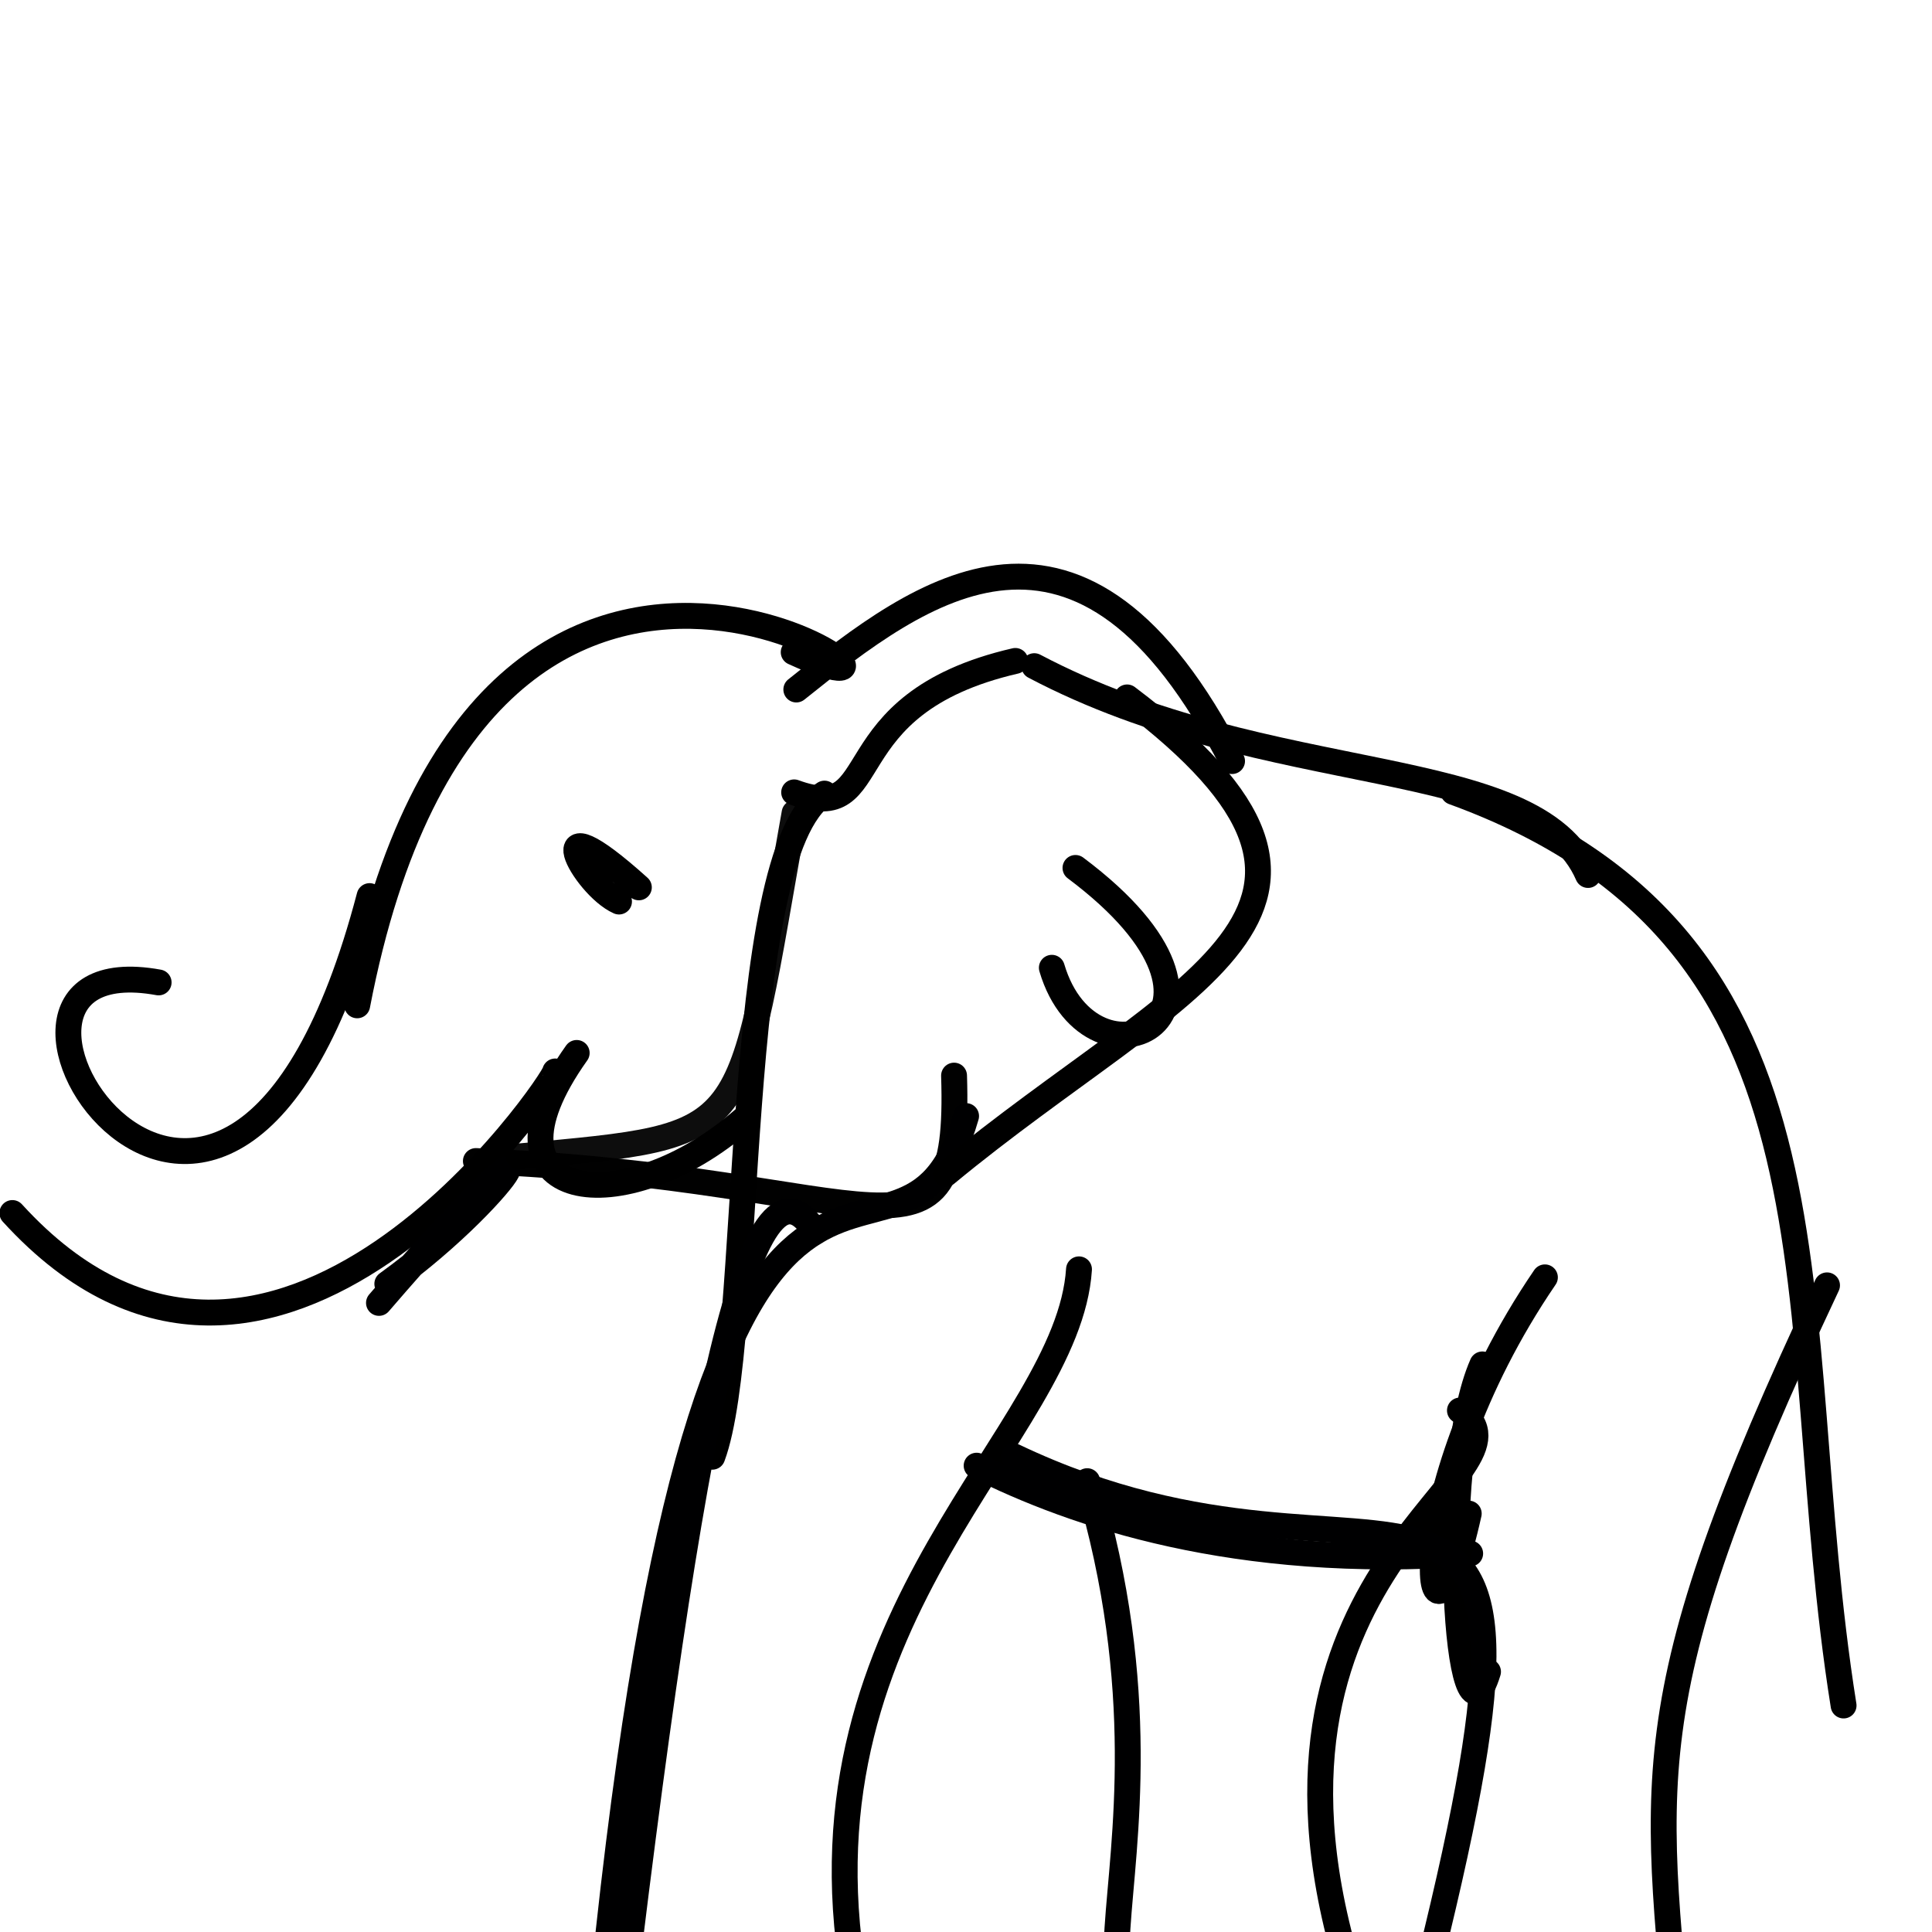
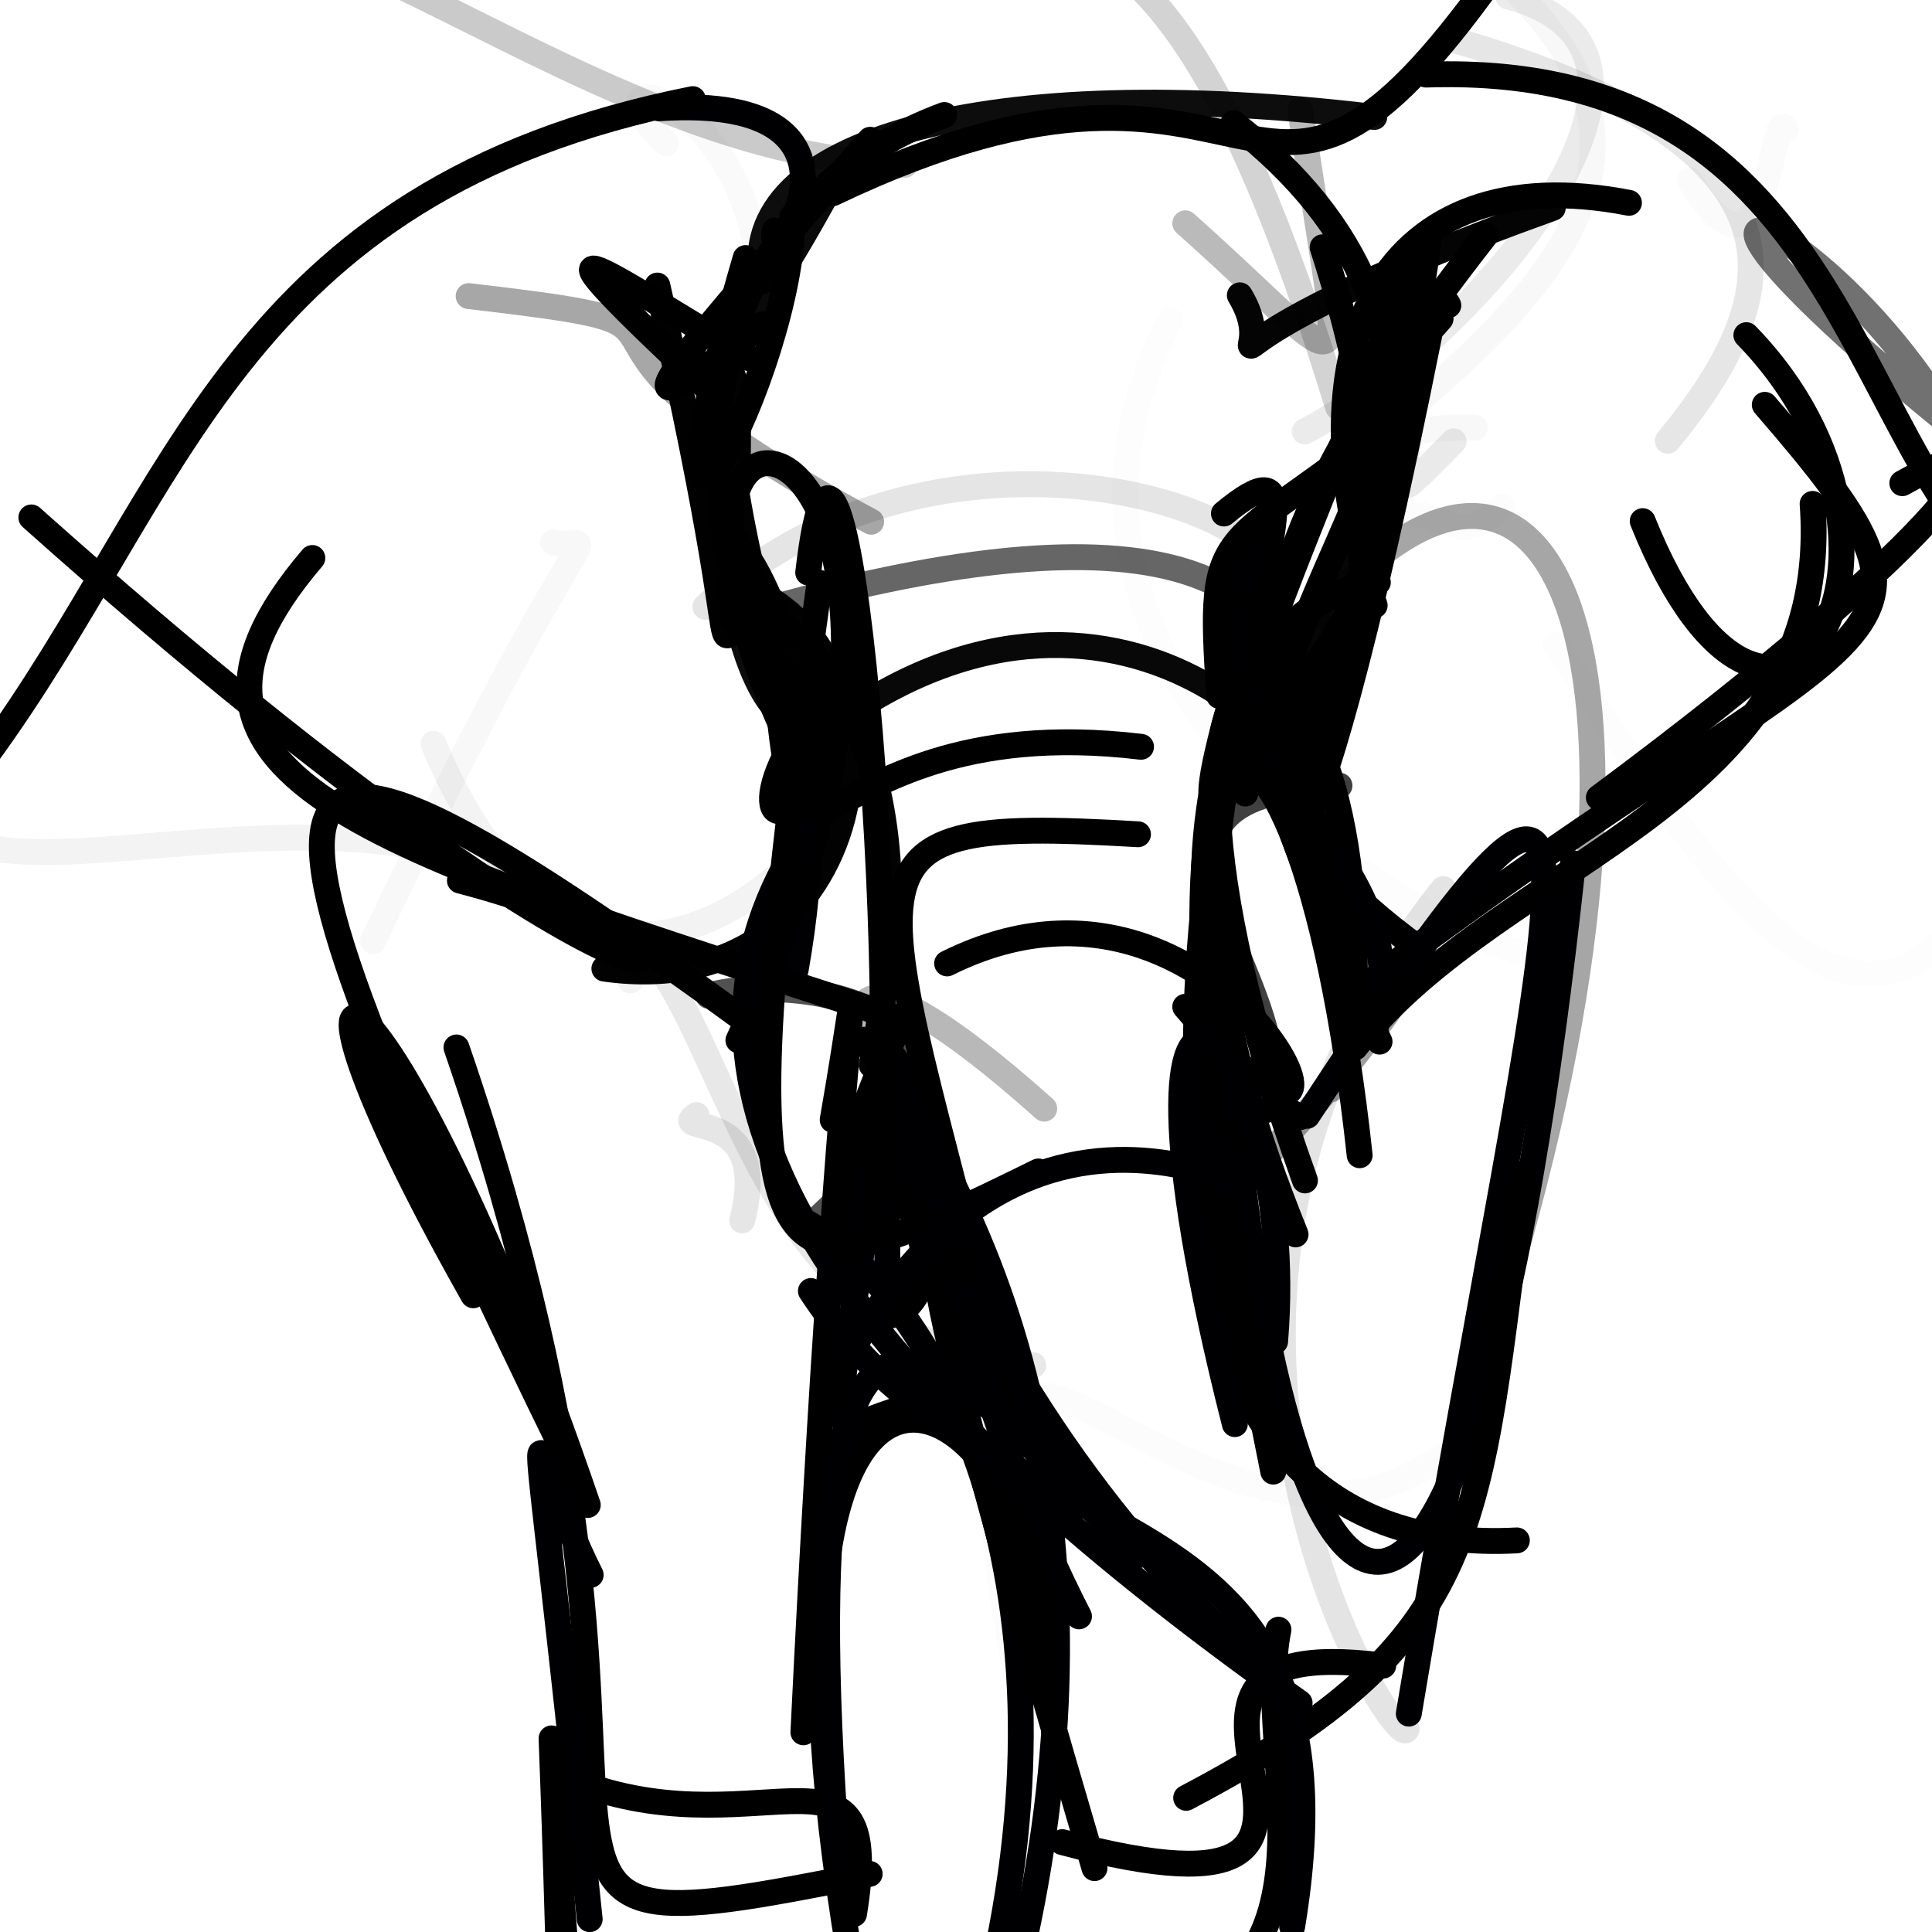
<svg xmlns="http://www.w3.org/2000/svg" version="1.1" width="224" height="224">
  <defs />
  <g>
-     <path d="M 142.847 88.241 C 125.346 54.12 106.869 68.285 92.326 79.944" stroke-width="3.0" fill="none" stroke="rgb(-2, -1, 0)" stroke-opacity="1.008" stroke-linecap="round" stroke-linejoin="round" />
-     <path d="M 42.849 103.895 C 26.286 166.934 -9.884 108.758 18.392 113.904" stroke-width="3.0" fill="none" stroke="rgb(0, 0, 0)" stroke-opacity="1.002" stroke-linecap="round" stroke-linejoin="round" />
-     <path d="M 193.95 75.254 C 188.01 83.183 197.587 70.151 193.89 74.48" stroke-width="3.0" fill="none" stroke="rgb(0, 0, 0)" stroke-opacity="0" stroke-linecap="round" stroke-linejoin="round" />
-     <path d="M 16.798 121.434 C 1.024 103.192 27.041 151.02 14.445 98.496" stroke-width="3.0" fill="none" stroke="rgb(0, 0, 0)" stroke-opacity="0" stroke-linecap="round" stroke-linejoin="round" />
-     <path d="M 127.316 -6.464 C 118.266 5.483 106.476 9.284 113.466 -4.503" stroke-width="3.0" fill="none" stroke="rgb(0, 0, 0)" stroke-opacity="0" stroke-linecap="round" stroke-linejoin="round" />
-     <path d="M 55.174 134.613 C 102.092 136.569 111.407 149.604 110.615 124.708" stroke-width="3.0" fill="none" stroke="rgb(0, 0, 0)" stroke-opacity="0.995" stroke-linecap="round" stroke-linejoin="round" />
-     <path d="M 168.374 -5.27 C 159.224 -9.4 185.692 -6.126 182.132 -1.562" stroke-width="3.0" fill="none" stroke="rgb(0, 0, 0)" stroke-opacity="0" stroke-linecap="round" stroke-linejoin="round" />
-     <path d="M 169.268 163.535 C 179.452 170.866 142.568 180.772 156.079 227.342" stroke-width="3.0" fill="none" stroke="rgb(-1, 0, 0)" stroke-opacity="1.004" stroke-linecap="round" stroke-linejoin="round" />
-     <path d="M 141.782 85.679 C 157.292 104.824 114.208 150.088 108.88 117.897" stroke-width="3.0" fill="none" stroke="rgb(0, 0, -1)" stroke-opacity="0" stroke-linecap="round" stroke-linejoin="round" />
-     <path d="M 230.8 102.933 C 225.818 107.636 229.056 116.25 228.613 105.103" stroke-width="3.0" fill="none" stroke="rgb(0, 0, 0)" stroke-opacity="0" stroke-linecap="round" stroke-linejoin="round" />
-     <path d="M 126.052 171.729 C 140.504 220 113.696 243.04 147.849 227.583" stroke-width="3.0" fill="none" stroke="rgb(0, 0, 1)" stroke-opacity="1.003" stroke-linecap="round" stroke-linejoin="round" />
-     <path d="M 203.674 206.234 C 195.416 172.945 206.202 137.968 204.443 140.374" stroke-width="3.0" fill="none" stroke="rgb(0, 0, 0)" stroke-opacity="0" stroke-linecap="round" stroke-linejoin="round" />
-     <path d="M 82.586 168.897 C 87.559 155.602 84.599 99.204 95.59 92.012" stroke-width="3.0" fill="none" stroke="rgb(0, 0, 0)" stroke-opacity="1.002" stroke-linecap="round" stroke-linejoin="round" />
-     <path d="M 96.494 120.956 C 104.863 119.302 62.05 120.904 68.106 115.66" stroke-width="3.0" fill="none" stroke="rgb(0, 0, 0)" stroke-opacity="0" stroke-linecap="round" stroke-linejoin="round" />
-     <path d="M 117.72 76.629 C 95.986 81.641 103.038 95.904 92.075 91.869" stroke-width="3.0" fill="none" stroke="rgb(0, 0, 0)" stroke-opacity="1.002" stroke-linecap="round" stroke-linejoin="round" />
-     <path d="M 64.368 124.227 C 64.59 124.979 31.687 173.827 1.435 140.639" stroke-width="3.0" fill="none" stroke="rgb(-1, 0, 0)" stroke-opacity="1.004" stroke-linecap="round" stroke-linejoin="round" />
-     <path d="M 95.948 233.757 C 99.656 225.265 105.393 232.374 104.859 230.495" stroke-width="3.0" fill="none" stroke="rgb(0, 0, 0)" stroke-opacity="0" stroke-linecap="round" stroke-linejoin="round" />
-     <path d="M 200.828 178.089 C 215.253 137.722 206.402 124.52 196.791 110.494" stroke-width="3.0" fill="none" stroke="rgb(0, 0, 0)" stroke-opacity="0" stroke-linecap="round" stroke-linejoin="round" />
-     <path d="M 43.939 151.062 C 66.741 124.579 60.38 137.658 44.905 148.851" stroke-width="3.0" fill="none" stroke="rgb(0, -1, 1)" stroke-opacity="1.006" stroke-linecap="round" stroke-linejoin="round" />
-     <path d="M 98.965 229.006 C 91.837 186.639 123.854 166.435 125.101 147.17" stroke-width="3.0" fill="none" stroke="rgb(0, 0, 0)" stroke-opacity="1.004" stroke-linecap="round" stroke-linejoin="round" />
-     <path d="M 121.953 112.206 C 126.55 127.744 147.743 117.881 124.693 100.63" stroke-width="3.0" fill="none" stroke="rgb(0, 0, 0)" stroke-opacity="1.003" stroke-linecap="round" stroke-linejoin="round" />
-     <path d="M 168.278 28.886 C 173.35 28.401 171.996 21.099 175.494 -16.085" stroke-width="3.0" fill="none" stroke="rgb(0, 0, 0)" stroke-opacity="0" stroke-linecap="round" stroke-linejoin="round" />
-     <path d="M 158.377 177.768 C 149.001 200.241 145.928 198.636 148.87 176.11" stroke-width="3.0" fill="none" stroke="rgb(0, 0, 0)" stroke-opacity="0" stroke-linecap="round" stroke-linejoin="round" />
-     <path d="M 205.787 209.395 C 203.908 216.766 205.517 232.4 230.825 217.267" stroke-width="3.0" fill="none" stroke="rgb(0, 0, 0)" stroke-opacity="0" stroke-linecap="round" stroke-linejoin="round" />
-     <path d="M 81.695 61.668 C 79.403 67.435 80.667 62.811 81.461 62.921" stroke-width="3.0" fill="none" stroke="rgb(0, 0, 0)" stroke-opacity="0" stroke-linecap="round" stroke-linejoin="round" />
-     <path d="M 170.455 180.119 C 143.236 182.027 124.522 175.584 113.232 169.933" stroke-width="3.0" fill="none" stroke="rgb(-1, -1, 1)" stroke-opacity="1.007" stroke-linecap="round" stroke-linejoin="round" />
-     <path d="M 46.866 116.617 C 67.363 100.42 83.967 54.46 53.037 53.139" stroke-width="3.0" fill="none" stroke="rgb(0, 0, 0)" stroke-opacity="0" stroke-linecap="round" stroke-linejoin="round" />
-     <path d="M 92.125 94.262 C 85.266 132.507 87.724 131.505 60.138 134.083" stroke-width="3.0" fill="none" stroke="rgb(0, 0, 0)" stroke-opacity="0.947" stroke-linecap="round" stroke-linejoin="round" />
-     <path d="M 209.134 49.697 C 207.514 47.673 210.28 54.771 208.831 50.711" stroke-width="3.0" fill="none" stroke="rgb(0, 0, 0)" stroke-opacity="0" stroke-linecap="round" stroke-linejoin="round" />
-     <path d="M 12.85 124.574 C 70.947 117.605 66.133 141.38 53.797 133.831" stroke-width="3.0" fill="none" stroke="rgb(0, 0, 0)" stroke-opacity="0" stroke-linecap="round" stroke-linejoin="round" />
-     <path d="M 94.522 142.82 C 87.071 130.987 80.175 163.596 71.295 239.443" stroke-width="3.0" fill="none" stroke="rgb(0, 0, 1)" stroke-opacity="1.002" stroke-linecap="round" stroke-linejoin="round" />
-     <path d="M 88.208 114.368 C 85.143 119.378 93.986 130.504 71.069 135.191" stroke-width="3.0" fill="none" stroke="rgb(-1, -1, 0)" stroke-opacity="0" stroke-linecap="round" stroke-linejoin="round" />
-     <path d="M 86.252 129.755 C 72.321 141.938 54.404 139.593 66.863 122.08" stroke-width="3.0" fill="none" stroke="rgb(0, -1, 0)" stroke-opacity="1.001" stroke-linecap="round" stroke-linejoin="round" />
-     <path d="M 172.523 193.822 C 168.894 205.63 166.678 169.889 171.869 158.192" stroke-width="3.0" fill="none" stroke="rgb(0, 0, 0)" stroke-opacity="1.004" stroke-linecap="round" stroke-linejoin="round" />
-     <path d="M 195.148 242.253 C 191.971 206.337 188.6 198.353 211.829 149.026" stroke-width="3.0" fill="none" stroke="rgb(-1, -1, 0)" stroke-opacity="1.004" stroke-linecap="round" stroke-linejoin="round" />
-     <path d="M 184.119 101.449 C 177.907 87.131 147.425 91.747 119.916 77.235" stroke-width="3.0" fill="none" stroke="rgb(0, 0, 0)" stroke-opacity="0.997" stroke-linecap="round" stroke-linejoin="round" />
-     <path d="M 46.467 80.217 C 46.894 97.418 41.311 120.85 49.472 128.068" stroke-width="3.0" fill="none" stroke="rgb(0, 0, 0)" stroke-opacity="0" stroke-linecap="round" stroke-linejoin="round" />
-     <path d="M 144.152 66.909 C 143.113 51.46 147.26 59.924 142.887 63.148" stroke-width="3.0" fill="none" stroke="rgb(0, 0, 0)" stroke-opacity="0" stroke-linecap="round" stroke-linejoin="round" />
-     <path d="M 165.207 227.757 C 170.229 231.084 167.936 232.988 170.278 227.037" stroke-width="3.0" fill="none" stroke="rgb(0, 0, 0)" stroke-opacity="0" stroke-linecap="round" stroke-linejoin="round" />
-     <path d="M 169.68 225.887 C 179.568 234.397 187.537 231.934 215.456 226.706" stroke-width="3.0" fill="none" stroke="rgb(0, 0, 0)" stroke-opacity="0" stroke-linecap="round" stroke-linejoin="round" />
-     <path d="M 213.749 197.739 C 206.405 151.616 216.166 109.153 168.511 91.817" stroke-width="3.0" fill="none" stroke="rgb(0, 0, 0)" stroke-opacity="1.005" stroke-linecap="round" stroke-linejoin="round" />
-     <path d="M 150.007 195.543 C 167.783 171.258 160.36 209.939 145.258 212.771" stroke-width="3.0" fill="none" stroke="rgb(0, 0, 0)" stroke-opacity="0" stroke-linecap="round" stroke-linejoin="round" />
-     <path d="M 135.857 141.891 C 135.082 141.605 139.152 136.878 135.153 142.162" stroke-width="3.0" fill="none" stroke="rgb(0, 0, 0)" stroke-opacity="0" stroke-linecap="round" stroke-linejoin="round" />
-     <path d="M 112.01 129.4 C 104.267 156.406 83.054 109.284 70.551 224.075" stroke-width="3.0" fill="none" stroke="rgb(-1, -1, 1)" stroke-opacity="1.004" stroke-linecap="round" stroke-linejoin="round" />
-     <path d="M 20.15 33.978 C 18.287 34.014 20.039 48.895 26.076 45.931" stroke-width="3.0" fill="none" stroke="rgb(0, 0, 0)" stroke-opacity="0" stroke-linecap="round" stroke-linejoin="round" />
-     <path d="M 12.365 160.405 C 15.712 157.14 24.822 150.874 17.875 153.472" stroke-width="3.0" fill="none" stroke="rgb(0, 0, 1)" stroke-opacity="0" stroke-linecap="round" stroke-linejoin="round" />
-     <path d="M 55.522 61.219 C 59.19 67.062 70.358 52.525 69.506 53.092" stroke-width="3.0" fill="none" stroke="rgb(0, 0, 0)" stroke-opacity="0" stroke-linecap="round" stroke-linejoin="round" />
-     <path d="M 71.354 175.305 C 70.059 173.947 83.322 181.132 78.261 181.239" stroke-width="3.0" fill="none" stroke="rgb(0, 0, 0)" stroke-opacity="0" stroke-linecap="round" stroke-linejoin="round" />
-     <path d="M 78.085 116.663 C 56.643 143.71 23.614 166.184 38.974 122.585" stroke-width="3.0" fill="none" stroke="rgb(0, 0, 0)" stroke-opacity="0" stroke-linecap="round" stroke-linejoin="round" />
-     <path d="M 179.12 148.099 C 161.571 173.807 165.25 198.158 170.289 175.487" stroke-width="3.0" fill="none" stroke="rgb(0, 0, 0)" stroke-opacity="1.003" stroke-linecap="round" stroke-linejoin="round" />
-     <path d="M 77.528 1.407 C 68.614 -6.375 80.919 -1.827 77.349 0.278" stroke-width="3.0" fill="none" stroke="rgb(0, 0, 0)" stroke-opacity="0" stroke-linecap="round" stroke-linejoin="round" />
-     <path d="M 41.413 116.56 C 56.192 39.722 116.355 86.765 92.023 75.62" stroke-width="3.0" fill="none" stroke="rgb(0, 0, 0)" stroke-opacity="1.002" stroke-linecap="round" stroke-linejoin="round" />
-     <path d="M 193.416 108.063 C 177.096 93.102 165.222 93.98 171.89 91.565" stroke-width="3.0" fill="none" stroke="rgb(0, 0, 0)" stroke-opacity="0" stroke-linecap="round" stroke-linejoin="round" />
-     <path d="M 130.677 80.859 C 163.512 105.627 136.793 113.657 109.666 136.091" stroke-width="3.0" fill="none" stroke="rgb(0, 0, -1)" stroke-opacity="0.997" stroke-linecap="round" stroke-linejoin="round" />
-     <path d="M 130.86 -5.324 C 179.584 -19.178 192.72 9.626 156.624 27.134" stroke-width="3.0" fill="none" stroke="rgb(0, 0, 0)" stroke-opacity="0" stroke-linecap="round" stroke-linejoin="round" />
-     <path d="M 47.015 174.673 C 50.2 170.997 54.871 181.784 53.956 179.693" stroke-width="3.0" fill="none" stroke="rgb(0, 0, 0)" stroke-opacity="0" stroke-linecap="round" stroke-linejoin="round" />
-     <path d="M 144.909 96.042 C 130.841 78.913 134.215 76.269 141.425 90.506" stroke-width="3.0" fill="none" stroke="rgb(0, 0, -1)" stroke-opacity="0" stroke-linecap="round" stroke-linejoin="round" />
-     <path d="M 125.211 53.859 C 122.35 45.664 149.234 40.003 153.246 55.984" stroke-width="3.0" fill="none" stroke="rgb(0, 0, 0)" stroke-opacity="0" stroke-linecap="round" stroke-linejoin="round" />
-     <path d="M 144.445 84.62 C 156.494 75.247 135.79 77.934 130.461 111.058" stroke-width="3.0" fill="none" stroke="rgb(0, 0, 0)" stroke-opacity="0" stroke-linecap="round" stroke-linejoin="round" />
-     <path d="M 208.089 136.218 C 203.197 118.084 191.439 101.958 166.611 90.763" stroke-width="3.0" fill="none" stroke="rgb(0, 0, 0)" stroke-opacity="0" stroke-linecap="round" stroke-linejoin="round" />
-     <path d="M 220.64 193.648 C 187.335 166.239 221.06 145.383 206.251 132.995" stroke-width="3.0" fill="none" stroke="rgb(0, 0, 0)" stroke-opacity="0" stroke-linecap="round" stroke-linejoin="round" />
-     <path d="M 70.955 119.165 C 61.455 136.624 84.525 93.446 57.656 141.982" stroke-width="3.0" fill="none" stroke="rgb(0, 0, 0)" stroke-opacity="0" stroke-linecap="round" stroke-linejoin="round" />
-     <path d="M 165.789 227.344 C 183.644 155.065 161.639 189.856 117.552 168.857" stroke-width="3.0" fill="none" stroke="rgb(-1, -1, 1)" stroke-opacity="1.006" stroke-linecap="round" stroke-linejoin="round" />
-     <path d="M 71.769 104.526 C 67.64 102.696 62.083 92.09 74.071 102.882" stroke-width="3.0" fill="none" stroke="rgb(0, 0, 0)" stroke-opacity="1.004" stroke-linecap="round" stroke-linejoin="round" />
+     <path d="M 145.248 73.114 C 140.97 85.962 132.471 116.674 158.542 58.569" stroke-width="3.0" fill="none" stroke="rgb(1, 1, 1)" stroke-opacity="0.974" stroke-linecap="round" stroke-linejoin="round" />
+     <path d="M 123.161 213.58 C 169.513 225.913 123.395 188.34 160.376 193.113" stroke-width="3.0" fill="none" stroke="rgb(-2, 0, 1)" stroke-opacity="1.006" stroke-linecap="round" stroke-linejoin="round" />
+     <path d="M 103.105 116.36 C 100.22 123.219 93.779 104.165 121.073 128.539" stroke-width="3.0" fill="none" stroke="rgb(1, -1, 0)" stroke-opacity="0.279" stroke-linecap="round" stroke-linejoin="round" />
+     <path d="M 150.212 143.12 C 130.454 94.079 145.836 81.529 163.781 29.673" stroke-width="3.0" fill="none" stroke="rgb(-1, -2, 0)" stroke-opacity="1.009" stroke-linecap="round" stroke-linejoin="round" />
+     <path d="M 195.952 20.89 C 205.305 36.448 205.146 11.658 207.055 14.963" stroke-width="3.0" fill="none" stroke="rgb(0, 0, 0)" stroke-opacity="0.017" stroke-linecap="round" stroke-linejoin="round" />
+     <path d="M 154.493 107.4 C 141.819 82.298 143.334 64.188 172.209 27.299" stroke-width="3.0" fill="none" stroke="rgb(0, -1, 1)" stroke-opacity="1.003" stroke-linecap="round" stroke-linejoin="round" />
+     <path d="M 81.803 19.638 C 121.458 20.459 130.693 -19.999 144.976 -2.22" stroke-width="3.0" fill="none" stroke="rgb(0, 0, 0)" stroke-opacity="-0.004" stroke-linecap="round" stroke-linejoin="round" />
+     <path d="M 74.085 109.196 C 85.138 120.346 88.049 156.375 119.802 158.284" stroke-width="3.0" fill="none" stroke="rgb(0, 0, 0)" stroke-opacity="0.092" stroke-linecap="round" stroke-linejoin="round" />
+     <path d="M 103.636 117.866 C 43.731 98.421 14.126 90.588 36.214 64.693" stroke-width="3.0" fill="none" stroke="rgb(0, -1, 1)" stroke-opacity="1.003" stroke-linecap="round" stroke-linejoin="round" />
+     <path d="M 86.048 141.494 C 89.528 128.04 77.337 131.613 80.747 129.287" stroke-width="3.0" fill="none" stroke="rgb(0, 0, 0)" stroke-opacity="0.101" stroke-linecap="round" stroke-linejoin="round" />
+     <path d="M 193.365 51.108 C 206.855 34.744 212.067 17.324 168.416 4.59" stroke-width="3.0" fill="none" stroke="rgb(0, 0, 0)" stroke-opacity="0.099" stroke-linecap="round" stroke-linejoin="round" />
+     <path d="M 100.835 217.262 C 46.686 228.175 85.739 216.726 52.922 121.444" stroke-width="3.0" fill="none" stroke="rgb(-1, -1, 1)" stroke-opacity="1.006" stroke-linecap="round" stroke-linejoin="round" />
+     <path d="M 142.741 123.882 C 148.985 198.069 170.586 209.972 182.373 100.085" stroke-width="3.0" fill="none" stroke="rgb(-1, -2, 3)" stroke-opacity="1.006" stroke-linecap="round" stroke-linejoin="round" />
+     <path d="M 231.32 53.41 C 164.39 0.373 240.864 34.914 233.626 82.43" stroke-width="3.0" fill="none" stroke="rgb(0, 0, 0)" stroke-opacity="0.555" stroke-linecap="round" stroke-linejoin="round" />
+     <path d="M 43.255 109.088 C 69.058 54.716 69.927 64.177 64.152 62.872" stroke-width="3.0" fill="none" stroke="rgb(0, 0, 0)" stroke-opacity="0.029" stroke-linecap="round" stroke-linejoin="round" />
+     <path d="M 89.819 26.732 C 88.56 32.947 104.21 10.697 76.386 12.557" stroke-width="3.0" fill="none" stroke="rgb(-4, -2, 3)" stroke-opacity="1.007" stroke-linecap="round" stroke-linejoin="round" />
+     <path d="M 93.157 74.482 C 77.57 65.588 90.076 94.105 76.216 33.107" stroke-width="3.0" fill="none" stroke="rgb(-1, 0, 0)" stroke-opacity="0.996" stroke-linecap="round" stroke-linejoin="round" />
+     <path d="M 84.097 94.676 C 104.785 132.09 99.194 114.293 101.091 69.584" stroke-width="3.0" fill="none" stroke="rgb(0, 0, 0)" stroke-opacity="-0.005" stroke-linecap="round" stroke-linejoin="round" />
+     <path d="M 117.481 164.69 C 101.722 99.302 93.504 94.468 131.942 96.727" stroke-width="3.0" fill="none" stroke="rgb(0, -2, 1)" stroke-opacity="1.004" stroke-linecap="round" stroke-linejoin="round" />
+     <path d="M 165.715 26.927 C 161.09 70.676 129.049 84.304 164.59 110.026" stroke-width="3.0" fill="none" stroke="rgb(-2, -2, 1)" stroke-opacity="1.002" stroke-linecap="round" stroke-linejoin="round" />
+     <path d="M 156.829 120.3 C 160.45 64.039 124.127 61.446 151.301 136.862" stroke-width="3.0" fill="none" stroke="rgb(0, -1, 1)" stroke-opacity="1.003" stroke-linecap="round" stroke-linejoin="round" />
+     <path d="M 151.857 11.141 C 173.409 10.5 168.945 56.358 141.972 27.031" stroke-width="3.0" fill="none" stroke="rgb(0, 0, 0)" stroke-opacity="-0.003" stroke-linecap="round" stroke-linejoin="round" />
+     <path d="M 204.612 46.934 C 230.462 76.809 217.511 69.526 159.018 113.713" stroke-width="3.0" fill="none" stroke="rgb(-1, 0, 0)" stroke-opacity="1.004" stroke-linecap="round" stroke-linejoin="round" />
+     <path d="M 142.072 154.706 C 128.695 94.385 160.101 44.504 141.904 59.539" stroke-width="3.0" fill="none" stroke="rgb(0, 0, 1)" stroke-opacity="1" stroke-linecap="round" stroke-linejoin="round" />
+     <path d="M 143.882 60.219 C 133.207 63.621 113.264 57.753 135.896 61.923" stroke-width="3.0" fill="none" stroke="rgb(0, 0, 0)" stroke-opacity="-0.001" stroke-linecap="round" stroke-linejoin="round" />
+     <path d="M 116.972 162.679 C 95.3 159.047 94.778 181.041 100.954 138.059" stroke-width="3.0" fill="none" stroke="rgb(-1, -2, 1)" stroke-opacity="1.007" stroke-linecap="round" stroke-linejoin="round" />
+     <path d="M 168.53 51.17 C 159.837 59.973 163.123 57.116 163.737 46.29" stroke-width="3.0" fill="none" stroke="rgb(0, 0, 0)" stroke-opacity="0.084" stroke-linecap="round" stroke-linejoin="round" />
+     <path d="M 190.458 60.42 C 205.812 98.646 226.643 63.708 202.474 38.857" stroke-width="3.0" fill="none" stroke="rgb(0, 0, 0)" stroke-opacity="1.002" stroke-linecap="round" stroke-linejoin="round" />
+     <path d="M 159.608 118.787 C 164.502 97.452 137.528 91.45 145.207 62.987" stroke-width="3.0" fill="none" stroke="rgb(-1, -1, 2)" stroke-opacity="1.004" stroke-linecap="round" stroke-linejoin="round" />
+     <path d="M 155.143 47.217 C 141.838 3.679 131.55 -4.606 121.512 -8.008" stroke-width="3.0" fill="none" stroke="rgb(0, 0, 0)" stroke-opacity="0.175" stroke-linecap="round" stroke-linejoin="round" />
+     <path d="M 140.036 140.191 C 158.331 125.485 174.326 96.235 154.324 126.309" stroke-width="3.0" fill="none" stroke="rgb(0, 0, 0)" stroke-opacity="0.377" stroke-linecap="round" stroke-linejoin="round" />
+     <path d="M 180.396 74.749 C 206.144 114.689 222.053 133.036 240.548 80.692" stroke-width="3.0" fill="none" stroke="rgb(0, 0, 0)" stroke-opacity="0.008" stroke-linecap="round" stroke-linejoin="round" />
+     <path d="M 180.029 24.106 C 131.227 41.661 149.837 44.31 143.747 34.237" stroke-width="3.0" fill="none" stroke="rgb(-1, 0, 0)" stroke-opacity="0.982" stroke-linecap="round" stroke-linejoin="round" />
+     <path d="M 67.626 206.887 C 88.725 214.355 102.657 199.579 99.018 221.906" stroke-width="3.0" fill="none" stroke="rgb(-1, 0, 0)" stroke-opacity="1.002" stroke-linecap="round" stroke-linejoin="round" />
+     <path d="M 82.631 159.027 C 131.028 170.058 91.787 183.994 72.364 188.324" stroke-width="3.0" fill="none" stroke="rgb(0, 0, 0)" stroke-opacity="-0.003" stroke-linecap="round" stroke-linejoin="round" />
+     <path d="M 151.558 129.371 C 192.432 67.043 180.035 98.457 163.339 198.683" stroke-width="3.0" fill="none" stroke="rgb(-2, -2, 2)" stroke-opacity="1.008" stroke-linecap="round" stroke-linejoin="round" />
+     <path d="M 94.66 92.443 C 62.412 31.803 122.016 43.22 85.61 120.609" stroke-width="3.0" fill="none" stroke="rgb(0, 0, 0)" stroke-opacity="1.002" stroke-linecap="round" stroke-linejoin="round" />
+     <path d="M 165.328 8.648 C 217.911 6.899 213.402 58.879 238.897 71.303" stroke-width="3.0" fill="none" stroke="rgb(-1, 0, 0)" stroke-opacity="1.004" stroke-linecap="round" stroke-linejoin="round" />
+     <path d="M 102.158 104.625 C 101.967 155.915 68.388 126.396 76.672 84.371" stroke-width="3.0" fill="none" stroke="rgb(0, 0, 0)" stroke-opacity="-0" stroke-linecap="round" stroke-linejoin="round" />
+     <path d="M 73.105 113.676 C 52.74 82.742 3.178 106.918 -7.084 95.405" stroke-width="3.0" fill="none" stroke="rgb(0, 0, 0)" stroke-opacity="0.048" stroke-linecap="round" stroke-linejoin="round" />
+     <path d="M 143.849 61.928 C 195.605 26.322 195.72 9.933 157.806 -15.097" stroke-width="3.0" fill="none" stroke="rgb(0, 0, 0)" stroke-opacity="0.029" stroke-linecap="round" stroke-linejoin="round" />
+     <path d="M 130.112 80.929 C 64.722 85.027 58.138 47.712 78.168 22.993" stroke-width="3.0" fill="none" stroke="rgb(0, 0, 0)" stroke-opacity="-0.002" stroke-linecap="round" stroke-linejoin="round" />
+     <path d="M 86.945 41.564 C 69.098 31.001 58.535 23.019 82.81 45.738" stroke-width="3.0" fill="none" stroke="rgb(-2, -1, 1)" stroke-opacity="1.007" stroke-linecap="round" stroke-linejoin="round" />
+     <path d="M 167.326 103.083 C 128.625 151.707 162.209 203.914 163.08 200.47" stroke-width="3.0" fill="none" stroke="rgb(0, 0, 0)" stroke-opacity="0.106" stroke-linecap="round" stroke-linejoin="round" />
+     <path d="M 135.646 37.147 C 117.704 71.629 150.202 101.294 175.975 110.409" stroke-width="3.0" fill="none" stroke="rgb(0, 0, 0)" stroke-opacity="0.01" stroke-linecap="round" stroke-linejoin="round" />
+     <path d="M 80.528 124.015 C 58.51 142.165 35.675 101.876 45.026 133.135" stroke-width="3.0" fill="none" stroke="rgb(0, 0, 0)" stroke-opacity="-0.004" stroke-linecap="round" stroke-linejoin="round" />
+     <path d="M 91.217 74.143 C 70.65 48.708 100.939 63.764 92.249 112.451" stroke-width="3.0" fill="none" stroke="rgb(-1, -1, 2)" stroke-opacity="0.996" stroke-linecap="round" stroke-linejoin="round" />
+     <path d="M 150.115 89.036 C 153.946 61.144 125.519 59.734 84.833 71.811" stroke-width="3.0" fill="none" stroke="rgb(0, -1, 0)" stroke-opacity="0.599" stroke-linecap="round" stroke-linejoin="round" />
+     <path d="M 92.05 82.991 C 87.659 54.757 73.303 98.706 66.868 117.044" stroke-width="3.0" fill="none" stroke="rgb(0, 0, 0)" stroke-opacity="-0.003" stroke-linecap="round" stroke-linejoin="round" />
+     <path d="M 50.255 86.233 C 69.108 131.039 100.281 95.107 98.773 88.204" stroke-width="3.0" fill="none" stroke="rgb(0, 0, 0)" stroke-opacity="0.05" stroke-linecap="round" stroke-linejoin="round" />
+     <path d="M 148.23 188.949 C 145.235 203.4 157.363 230.896 130.506 234.095" stroke-width="3.0" fill="none" stroke="rgb(-1, -1, 1)" stroke-opacity="1.006" stroke-linecap="round" stroke-linejoin="round" />
+     <path d="M 97.949 149.658 C 103.657 100.451 99.267 151.058 145.706 193.016" stroke-width="3.0" fill="none" stroke="rgb(-2, -2, 2)" stroke-opacity="1.012" stroke-linecap="round" stroke-linejoin="round" />
+     <path d="M 68.37 222.513 C 60.798 148.474 60.574 167.058 68.485 182.597" stroke-width="3.0" fill="none" stroke="rgb(-2, -1, 2)" stroke-opacity="1.009" stroke-linecap="round" stroke-linejoin="round" />
+     <path d="M 100.044 120.534 C 119.688 146.337 129.309 183.85 117.221 231.494" stroke-width="3.0" fill="none" stroke="rgb(-3, -2, 3)" stroke-opacity="1.009" stroke-linecap="round" stroke-linejoin="round" />
+     <path d="M 143.06 158.681 C 159.924 122.86 162.455 64.626 148.66 97.599" stroke-width="3.0" fill="none" stroke="rgb(0, 0, 0)" stroke-opacity="-0" stroke-linecap="round" stroke-linejoin="round" />
+     <path d="M 114.681 230.416 C 126.205 182.468 108.254 150.212 93.477 141.71" stroke-width="3.0" fill="none" stroke="rgb(-1, 0, 2)" stroke-opacity="1.004" stroke-linecap="round" stroke-linejoin="round" />
+     <path d="M 104.456 38.901 C 107.072 38.661 89.244 56.939 64.379 45.85" stroke-width="3.0" fill="none" stroke="rgb(0, 0, 0)" stroke-opacity="-0.004" stroke-linecap="round" stroke-linejoin="round" />
+     <path d="M 173.046 154.009 C 196.706 79.203 181.257 38.287 152.794 71.457" stroke-width="3.0" fill="none" stroke="rgb(0, 0, 0)" stroke-opacity="0.348" stroke-linecap="round" stroke-linejoin="round" />
+     <path d="M 96.581 22.396 C 148.308 -2.335 144.292 37.724 173.173 -2.759" stroke-width="3.0" fill="none" stroke="rgb(0, 0, 0)" stroke-opacity="1" stroke-linecap="round" stroke-linejoin="round" />
+     <path d="M 91.277 79.642 C 80.09 65.179 75.986 25.826 109.485 13.334" stroke-width="3.0" fill="none" stroke="rgb(0, 0, 0)" stroke-opacity="1.001" stroke-linecap="round" stroke-linejoin="round" />
+     <path d="M 70.072 112.305 C 101.277 116.703 107.076 76.141 86.306 67.991" stroke-width="3.0" fill="none" stroke="rgb(-1, -1, 2)" stroke-opacity="0.992" stroke-linecap="round" stroke-linejoin="round" />
+     <path d="M 196.508 89.021 C 181.353 73.066 171.181 56.683 174.813 53.46" stroke-width="3.0" fill="none" stroke="rgb(0, 0, 0)" stroke-opacity="0.002" stroke-linecap="round" stroke-linejoin="round" />
+     <path d="M 175.869 178.598 C 130.805 180.965 136.995 120.116 150.712 129.537" stroke-width="3.0" fill="none" stroke="rgb(-1, -1, 1)" stroke-opacity="1" stroke-linecap="round" stroke-linejoin="round" />
+     <path d="M 132.295 86.585 C 90.154 81.534 93.192 115.765 89.078 69.266" stroke-width="3.0" fill="none" stroke="rgb(0, -1, 1)" stroke-opacity="1.004" stroke-linecap="round" stroke-linejoin="round" />
+     <path d="M 162.133 57.421 C 183.336 68.025 192.786 68.409 193.283 43.398" stroke-width="3.0" fill="none" stroke="rgb(0, 0, 0)" stroke-opacity="-0.003" stroke-linecap="round" stroke-linejoin="round" />
+     <path d="M 101.142 81.052 C 134.535 61.276 160.332 94.016 151.916 100.697" stroke-width="3.0" fill="none" stroke="rgb(0, -2, 0)" stroke-opacity="0.967" stroke-linecap="round" stroke-linejoin="round" />
+     <path d="M 185.371 92.475 C 226.398 61.997 236.278 47.157 220.557 56.023" stroke-width="3.0" fill="none" stroke="rgb(-1, 0, 0)" stroke-opacity="1.004" stroke-linecap="round" stroke-linejoin="round" />
+     <path d="M 125.101 187.403 C 104.162 146.751 102.371 89.381 102.885 146.563" stroke-width="3.0" fill="none" stroke="rgb(-3, -3, 3)" stroke-opacity="1.009" stroke-linecap="round" stroke-linejoin="round" />
+     <path d="M 61.735 33.533 C 41.898 82.393 90.972 63.234 84.131 60.313" stroke-width="3.0" fill="none" stroke="rgb(0, 0, 0)" stroke-opacity="-0.003" stroke-linecap="round" stroke-linejoin="round" />
+     <path d="M 117.747 180.187 C 140.741 181.288 149.177 199.901 118.285 195.667" stroke-width="3.0" fill="none" stroke="rgb(0, 0, 0)" stroke-opacity="0.001" stroke-linecap="round" stroke-linejoin="round" />
+     <path d="M 147.255 123.063 C 146.693 110.743 127.752 91.611 155.305 91.089" stroke-width="3.0" fill="none" stroke="rgb(0, -1, 0)" stroke-opacity="0.749" stroke-linecap="round" stroke-linejoin="round" />
+     <path d="M 214.711 117.815 C 152.489 128.815 145.883 126.264 144.834 82.694" stroke-width="3.0" fill="none" stroke="rgb(0, 0, 0)" stroke-opacity="-0.003" stroke-linecap="round" stroke-linejoin="round" />
+     <path d="M 104.886 19.124 C 65.058 18.066 27.143 -24.196 11.375 -3.181" stroke-width="3.0" fill="none" stroke="rgb(0, 0, 0)" stroke-opacity="0.208" stroke-linecap="round" stroke-linejoin="round" />
+     <path d="M 99.254 230.979 C 83.039 141.242 120.556 156.748 121.69 194.52" stroke-width="3.0" fill="none" stroke="rgb(-2, -2, 0)" stroke-opacity="1.009" stroke-linecap="round" stroke-linejoin="round" />
+     <path d="M 109.809 111.7 C 144.183 94.553 164 147.887 137.417 116.726" stroke-width="3.0" fill="none" stroke="rgb(0, -1, 1)" stroke-opacity="1.001" stroke-linecap="round" stroke-linejoin="round" />
+     <path d="M 68.149 174.49 C 45.221 107.361 27.006 100.876 54.876 150.178" stroke-width="3.0" fill="none" stroke="rgb(-1, 0, 1)" stroke-opacity="1.002" stroke-linecap="round" stroke-linejoin="round" />
+     <path d="M 104.224 119.051 C 81.065 167.301 123.775 156.037 99.203 131.942" stroke-width="3.0" fill="none" stroke="rgb(-2, -2, 1)" stroke-opacity="1.007" stroke-linecap="round" stroke-linejoin="round" />
+     <path d="M 86.446 29.919 C 71.874 80.155 92.023 43.166 91.887 25.085" stroke-width="3.0" fill="none" stroke="rgb(-1, -1, 1)" stroke-opacity="1.003" stroke-linecap="round" stroke-linejoin="round" />
+     <path d="M 138.702 90.01 C 130.293 42.361 132.754 34.469 145.563 61.069" stroke-width="3.0" fill="none" stroke="rgb(0, 0, 0)" stroke-opacity="-0.003" stroke-linecap="round" stroke-linejoin="round" />
+     <path d="M 137.422 25.892 C 158.295 44.431 155.797 47.852 150.77 12.738" stroke-width="3.0" fill="none" stroke="rgb(0, 0, 0)" stroke-opacity="0.271" stroke-linecap="round" stroke-linejoin="round" />
+     <path d="M 153.415 176.492 C 149.351 148.374 144.45 139.116 168.904 140.082" stroke-width="3.0" fill="none" stroke="rgb(0, 0, 0)" stroke-opacity="-0.003" stroke-linecap="round" stroke-linejoin="round" />
+     <path d="M 93.705 66.384 C 97.831 30.641 105.216 115.942 101.228 141.873" stroke-width="3.0" fill="none" stroke="rgb(-1, -2, 1)" stroke-opacity="1.002" stroke-linecap="round" stroke-linejoin="round" />
+     <path d="M -9.313 83.901 C -2.129 43.135 -18.501 68.098 -1.935 34.754" stroke-width="3.0" fill="none" stroke="rgb(0, 0, 0)" stroke-opacity="0.355" stroke-linecap="round" stroke-linejoin="round" />
+     <path d="M 96.058 22.12 C 84.089 43.659 86.864 34.384 86.718 30.396" stroke-width="3.0" fill="none" stroke="rgb(0, 0, 0)" stroke-opacity="0.958" stroke-linecap="round" stroke-linejoin="round" />
+     <path d="M 84.909 62.256 C 88.161 30.443 77.582 38.484 92.392 85.044" stroke-width="3.0" fill="none" stroke="rgb(0, -1, 1)" stroke-opacity="0.99" stroke-linecap="round" stroke-linejoin="round" />
+     <path d="M 100.891 16.203 C 80.105 40.072 66.852 54.501 88.46 37.586" stroke-width="3.0" fill="none" stroke="rgb(-1, -1, 0)" stroke-opacity="1.002" stroke-linecap="round" stroke-linejoin="round" />
+     <path d="M 93.147 200.847 C 97.48 112.665 100.956 104.636 96.543 129.838" stroke-width="3.0" fill="none" stroke="rgb(0, -1, 0)" stroke-opacity="1.006" stroke-linecap="round" stroke-linejoin="round" />
+     <path d="M 108.118 134.991 C 102.394 96.305 83.891 70.303 86.439 91.91" stroke-width="3.0" fill="none" stroke="rgb(0, 0, 0)" stroke-opacity="-0.005" stroke-linecap="round" stroke-linejoin="round" />
+     <path d="M 118.768 199.233 C 103.286 120.686 138.209 194.006 169.64 166.978" stroke-width="3.0" fill="none" stroke="rgb(0, 0, 0)" stroke-opacity="0.015" stroke-linecap="round" stroke-linejoin="round" />
+     <path d="M 1.163 73.552 C 25.261 107.936 46.731 119.564 62.248 128.026" stroke-width="3.0" fill="none" stroke="rgb(0, 0, 0)" stroke-opacity="-0.001" stroke-linecap="round" stroke-linejoin="round" />
+     <path d="M 80.324 11.491 C 27.01 22.11 21.053 56.802 -1.769 87.868" stroke-width="3.0" fill="none" stroke="rgb(-1, 0, 0)" stroke-opacity="1.003" stroke-linecap="round" stroke-linejoin="round" />
+     <path d="M 21.08 128.699 C 21.675 129.517 19.859 126.908 58.894 128.558" stroke-width="3.0" fill="none" stroke="rgb(0, 0, 0)" stroke-opacity="-0.002" stroke-linecap="round" stroke-linejoin="round" />
+     <path d="M 91.073 100.345 C 75.781 128.625 98.476 160.419 150.681 197.438" stroke-width="3.0" fill="none" stroke="rgb(-2, -1, 2)" stroke-opacity="1.007" stroke-linecap="round" stroke-linejoin="round" />
+     <path d="M 120.393 135.821 C 87.681 151.902 83.237 153.374 95.015 67.571" stroke-width="3.0" fill="none" stroke="rgb(-1, -1, 1)" stroke-opacity="1.001" stroke-linecap="round" stroke-linejoin="round" />
+     <path d="M 82.132 115.444 C 89.977 112.89 123.586 115.347 93.99 142.056" stroke-width="3.0" fill="none" stroke="rgb(-3, -3, 2)" stroke-opacity="0.676" stroke-linecap="round" stroke-linejoin="round" />
+     <path d="M 54.335 34.329 C 88.863 38.354 56.3 36.373 101.005 60.491" stroke-width="3.0" fill="none" stroke="rgb(0, 0, 0)" stroke-opacity="0.344" stroke-linecap="round" stroke-linejoin="round" />
+     <path d="M 210.158 58.422 C 212.669 93.418 174.384 99.312 157.113 121.448" stroke-width="3.0" fill="none" stroke="rgb(-1, 0, 0)" stroke-opacity="1.005" stroke-linecap="round" stroke-linejoin="round" />
+     <path d="M 140.093 105.238 C 139.498 111.224 136.135 71.322 159.753 67.519" stroke-width="3.0" fill="none" stroke="rgb(0, -1, 1)" stroke-opacity="1.001" stroke-linecap="round" stroke-linejoin="round" />
+     <path d="M 167.026 36.947 C 159.98 45.209 166.505 32.022 167.923 35.399" stroke-width="3.0" fill="none" stroke="rgb(0, 0, 0)" stroke-opacity="0.999" stroke-linecap="round" stroke-linejoin="round" />
+     <path d="M 86.507 48.776 C 95.974 12.259 64.266 4.461 77.226 16.616" stroke-width="3.0" fill="none" stroke="rgb(0, 0, 0)" stroke-opacity="0.022" stroke-linecap="round" stroke-linejoin="round" />
+     <path d="M 159.342 13.563 C 114.437 8.163 85.137 16.298 88.416 32.611" stroke-width="3.0" fill="none" stroke="rgb(-2, 0, 1)" stroke-opacity="0.947" stroke-linecap="round" stroke-linejoin="round" />
+     <path d="M 84.91 68.849 C 88.303 89.749 99.896 86.019 84.434 68.507" stroke-width="3.0" fill="none" stroke="rgb(-1, -2, 0)" stroke-opacity="0.952" stroke-linecap="round" stroke-linejoin="round" />
+     <path d="M 81.79 70.35 C 110.567 43.008 160.569 61.541 145.204 72.794" stroke-width="3.0" fill="none" stroke="rgb(0, 0, 0)" stroke-opacity="0.103" stroke-linecap="round" stroke-linejoin="round" />
+     <path d="M 84.493 67.91 C 95.512 74.127 108.061 87.73 101.057 123.49" stroke-width="3.0" fill="none" stroke="rgb(0, -1, 0)" stroke-opacity="0.985" stroke-linecap="round" stroke-linejoin="round" />
+     <path d="M 64.994 234.764 C 63.525 179.9 63.143 200.405 66.961 242.81" stroke-width="3.0" fill="none" stroke="rgb(-1, -1, 0)" stroke-opacity="1.006" stroke-linecap="round" stroke-linejoin="round" />
+     <path d="M 149.781 59.251 C 168.991 56.574 167.607 64.998 174.125 58.728" stroke-width="3.0" fill="none" stroke="rgb(0, 0, 0)" stroke-opacity="0.014" stroke-linecap="round" stroke-linejoin="round" />
+     <path d="M 159.949 120.768 C 152.356 105.204 147.472 71.071 152.716 86.58" stroke-width="3.0" fill="none" stroke="rgb(0, -1, 0)" stroke-opacity="1.001" stroke-linecap="round" stroke-linejoin="round" />
+     <path d="M 53.322 102.094 C 90.134 111.673 80.946 129.031 3.635 59.991" stroke-width="3.0" fill="none" stroke="rgb(-1, 0, 0)" stroke-opacity="1.006" stroke-linecap="round" stroke-linejoin="round" />
+     <path d="M 188.866 23.516 C 160.349 17.976 149.473 39.767 159.382 70.195" stroke-width="3.0" fill="none" stroke="rgb(-1, 0, 0)" stroke-opacity="1.003" stroke-linecap="round" stroke-linejoin="round" />
+     <path d="M 139.928 18.277 C 112.528 26.285 114.46 12.775 111.83 18.273" stroke-width="3.0" fill="none" stroke="rgb(0, 0, 0)" stroke-opacity="-0" stroke-linecap="round" stroke-linejoin="round" />
+     <path d="M 151.162 96.54 C 157.93 67.399 174.189 38.484 143.005 14.267" stroke-width="3.0" fill="none" stroke="rgb(-1, -1, 0)" stroke-opacity="1.002" stroke-linecap="round" stroke-linejoin="round" />
+     <path d="M 170.983 49.594 C 161.593 49.206 153.061 53.313 160.603 49.953" stroke-width="3.0" fill="none" stroke="rgb(0, 0, 0)" stroke-opacity="0.03" stroke-linecap="round" stroke-linejoin="round" />
+     <path d="M 137.525 208.446 C 172.644 189.96 171.165 177.531 176.638 136.053" stroke-width="3.0" fill="none" stroke="rgb(-1, -1, 1)" stroke-opacity="1.003" stroke-linecap="round" stroke-linejoin="round" />
+     <path d="M 135.463 128.958 C 155.734 107.488 153.806 97.871 142.002 92.972" stroke-width="3.0" fill="none" stroke="rgb(0, 0, 0)" stroke-opacity="-0.004" stroke-linecap="round" stroke-linejoin="round" />
+     <path d="M 147.624 170.622 C 127.129 69.723 150.501 67.796 157.642 133.942" stroke-width="3.0" fill="none" stroke="rgb(-2, -3, 1)" stroke-opacity="1.013" stroke-linecap="round" stroke-linejoin="round" />
+     <path d="M 111.975 147.688 C 104.991 135.715 106.823 148.46 126.897 216.595" stroke-width="3.0" fill="none" stroke="rgb(-2, -1, 1)" stroke-opacity="1.004" stroke-linecap="round" stroke-linejoin="round" />
+     <path d="M 147.839 155.538 C 150.907 118.811 125.683 96.121 143.171 165.115" stroke-width="3.0" fill="none" stroke="rgb(-1, -1, 2)" stroke-opacity="1" stroke-linecap="round" stroke-linejoin="round" />
+     <path d="M 153.346 28.664 C 168.858 77.034 147.074 74.644 144.379 92.008" stroke-width="3.0" fill="none" stroke="rgb(0, -2, 1)" stroke-opacity="1.005" stroke-linecap="round" stroke-linejoin="round" />
+     <path d="M 69.949 137.146 C 98.788 153.341 99.04 191.449 92.676 158.081" stroke-width="3.0" fill="none" stroke="rgb(0, 0, 0)" stroke-opacity="-0.004" stroke-linecap="round" stroke-linejoin="round" />
+     <path d="M 78.244 84.99 C 125.141 147.147 89.858 202.525 96.092 142.784" stroke-width="3.0" fill="none" stroke="rgb(0, 0, 0)" stroke-opacity="-0.006" stroke-linecap="round" stroke-linejoin="round" />
+     <path d="M 132.031 180.312 C 114.423 164.271 90.247 124.958 97.083 215.608" stroke-width="3.0" fill="none" stroke="rgb(-2, -2, 2)" stroke-opacity="1.006" stroke-linecap="round" stroke-linejoin="round" />
+     <path d="M 94.016 149.681 C 115.566 182.644 158.736 169.611 149.813 223.383" stroke-width="3.0" fill="none" stroke="rgb(-2, -2, 3)" stroke-opacity="1.008" stroke-linecap="round" stroke-linejoin="round" />
+     <path d="M 90.998 87.735 C 86.434 96.871 93.599 97.457 95.543 80.269" stroke-width="3.0" fill="none" stroke="rgb(-1, -2, 1)" stroke-opacity="1.008" stroke-linecap="round" stroke-linejoin="round" />
+     <path d="M 151.268 50.035 C 169.771 40.313 200.016 6.198 174.884 -0.395" stroke-width="3.0" fill="none" stroke="rgb(0, -1, 1)" stroke-opacity="0.079" stroke-linecap="round" stroke-linejoin="round" />
+     <path d="M 141.363 80.687 C 139.907 59.543 141.468 64.872 162.612 47.884" stroke-width="3.0" fill="none" stroke="rgb(0, -1, 1)" stroke-opacity="0.999" stroke-linecap="round" stroke-linejoin="round" />
+     <path d="M 154.779 75.117 C 145.792 101.358 150.43 115.341 165.728 38.782" stroke-width="3.0" fill="none" stroke="rgb(0, -1, 1)" stroke-opacity="1.003" stroke-linecap="round" stroke-linejoin="round" />
+     <path d="M 87.956 119.458 C 27.778 75.666 21.95 79.734 66.641 170.93" stroke-width="3.0" fill="none" stroke="rgb(-3, -1, 1)" stroke-opacity="1.011" stroke-linecap="round" stroke-linejoin="round" />
+     <path d="M 99.56 155.191 C 124.719 113.181 159.455 152.024 137.673 129.359" stroke-width="3.0" fill="none" stroke="rgb(-2, -2, 3)" stroke-opacity="0.998" stroke-linecap="round" stroke-linejoin="round" />
  </g>
</svg>
